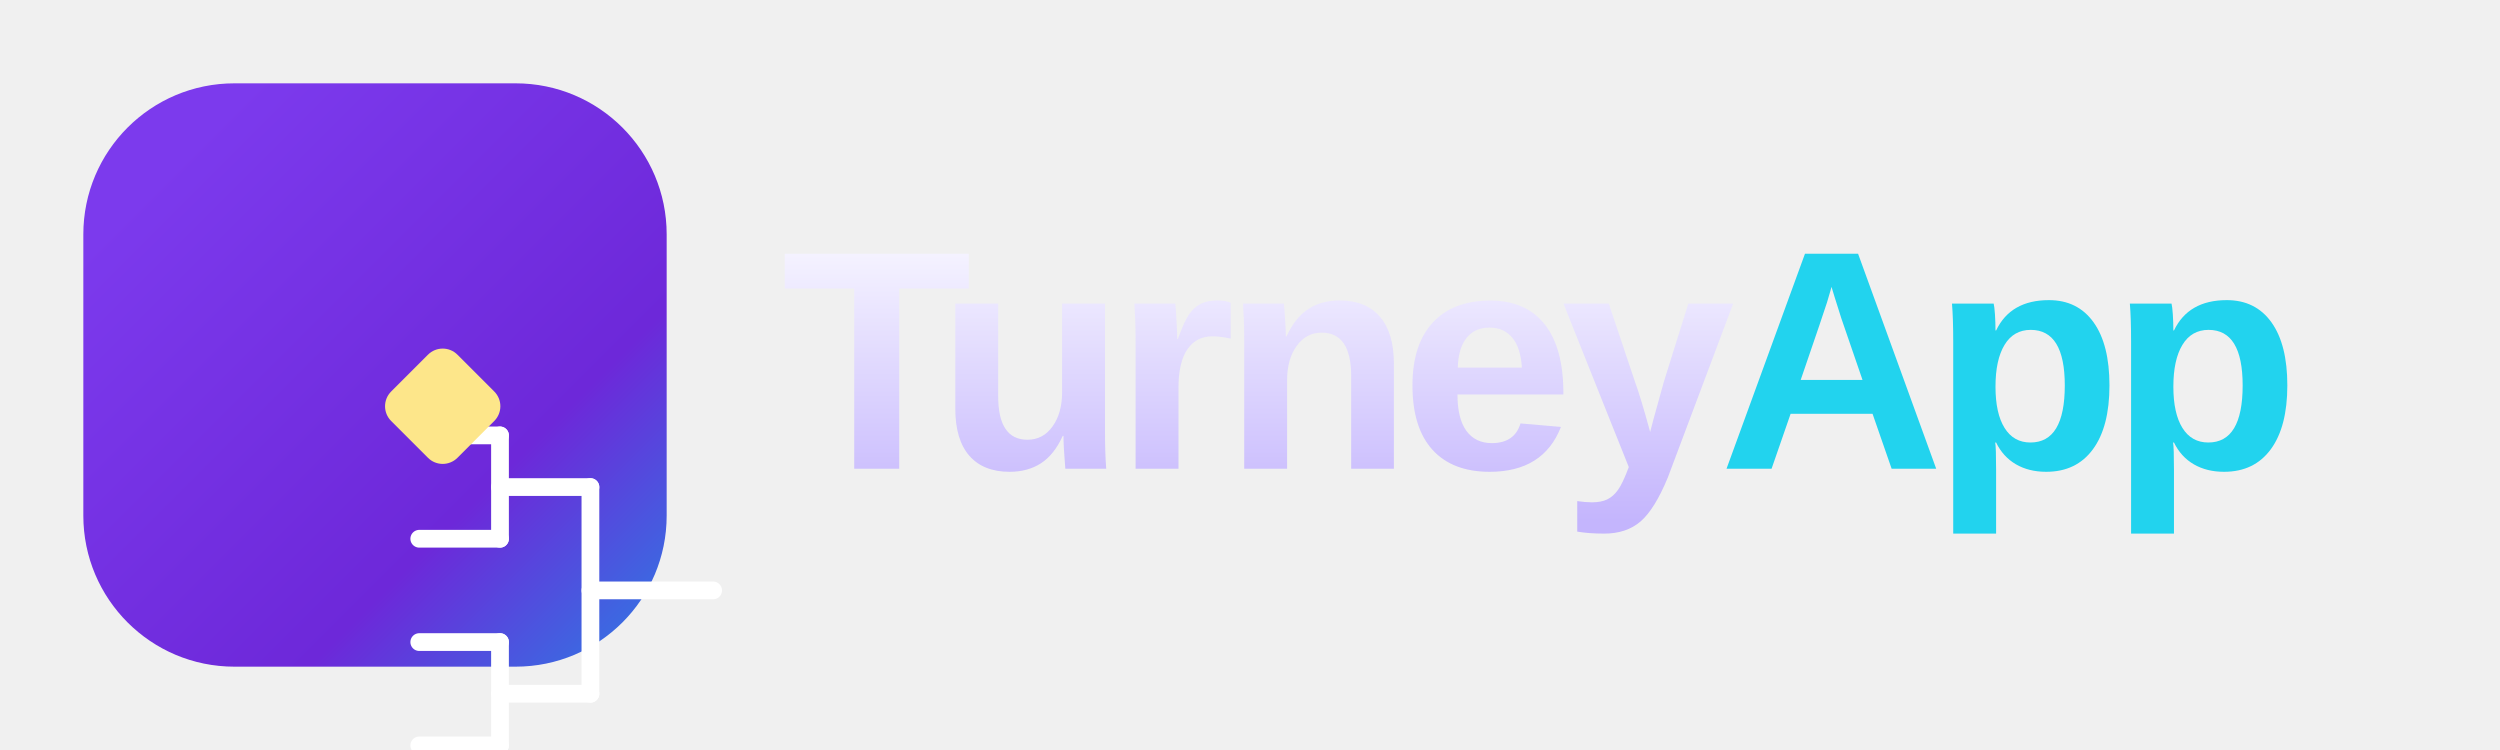
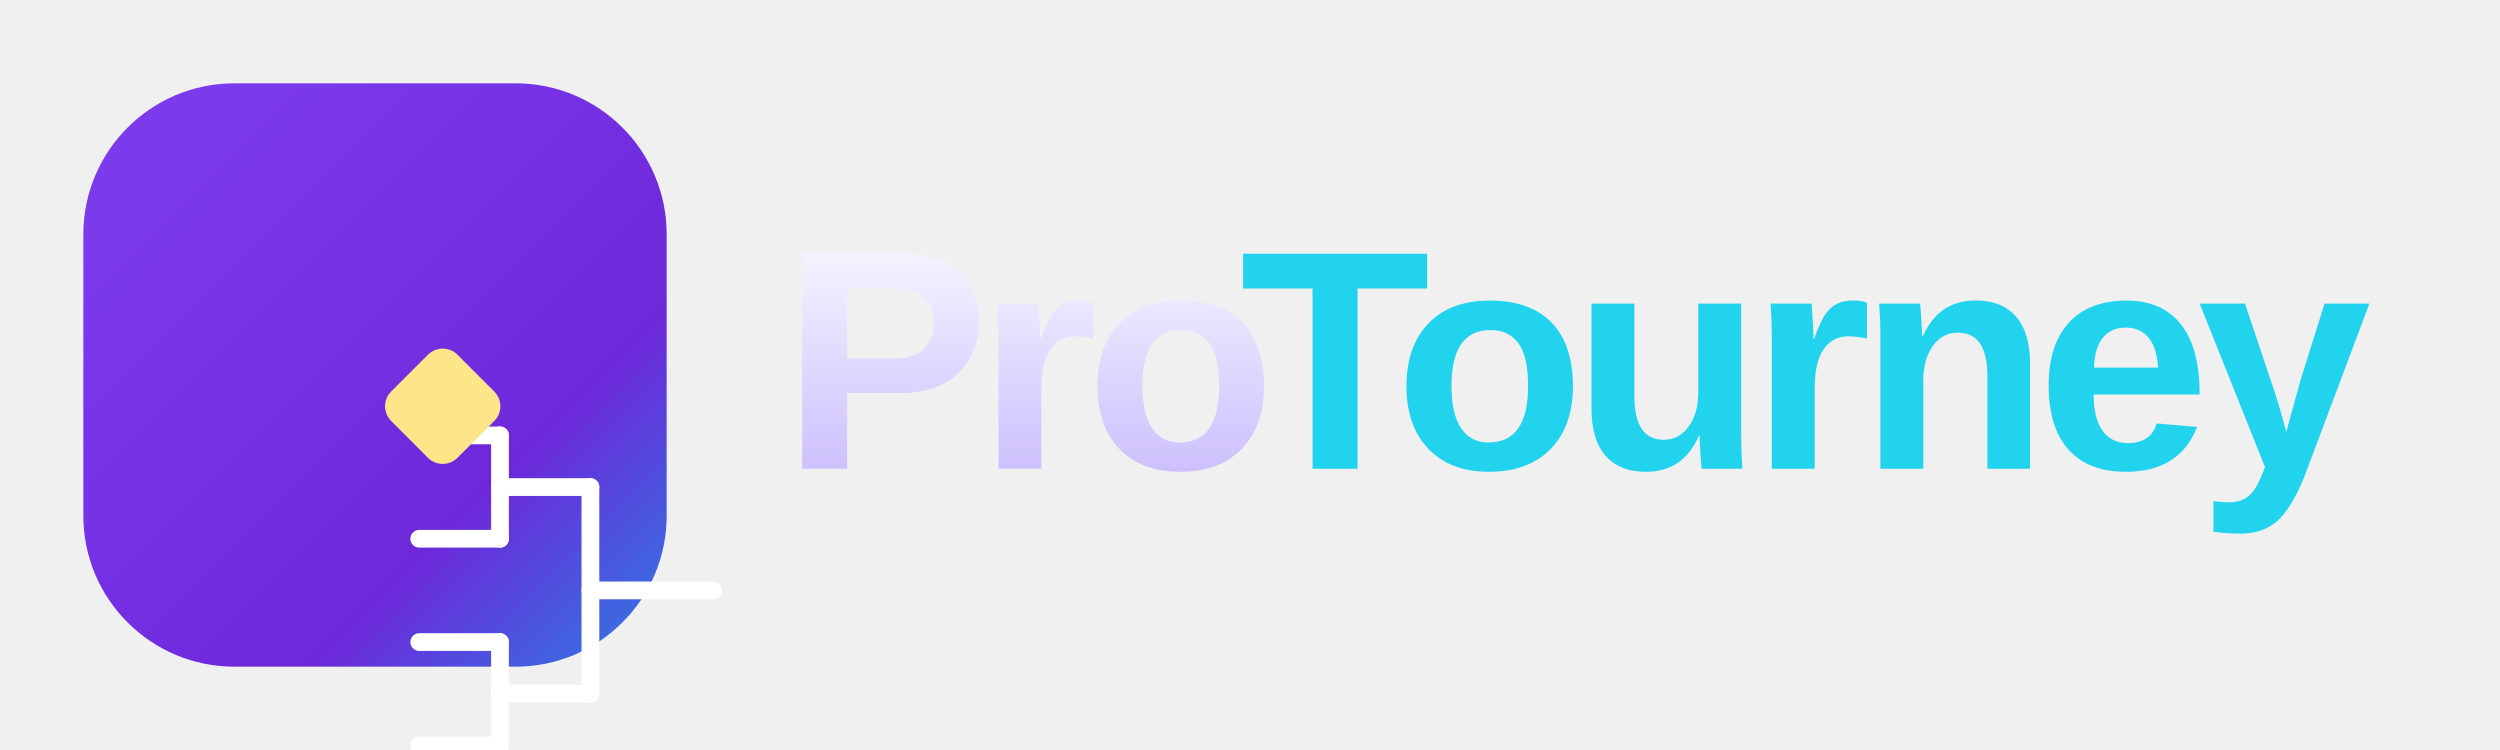
- <svg xmlns="http://www.w3.org/2000/svg" width="960" height="288" viewBox="0 0 960 288" fill="none" role="img" aria-label="TurneyApp logo">
+ <svg xmlns="http://www.w3.org/2000/svg" width="960" height="288" viewBox="0 0 960 288" fill="none" role="img" aria-label="ProTourney logo">
  <defs>
    <linearGradient id="badge2" x1="32" y1="32" x2="256" y2="256" gradientUnits="userSpaceOnUse">
      <stop offset="0" stop-color="#7C3AED" />
      <stop offset="0.55" stop-color="#6D28D9" />
      <stop offset="1" stop-color="#0EA5E9" />
    </linearGradient>
    <linearGradient id="node2" x1="190" y1="124" x2="226" y2="160" gradientUnits="userSpaceOnUse">
      <stop offset="0" stop-color="#FDE68A" />
      <stop offset="1" stop-color="#F59E0B" />
    </linearGradient>
    <linearGradient id="word" x1="312" y1="96" x2="312" y2="200" gradientUnits="userSpaceOnUse">
      <stop offset="0" stop-color="#F5F3FF" />
      <stop offset="1" stop-color="#C4B5FD" />
    </linearGradient>
  </defs>
  <g transform="translate(32,32)">
    <rect x="0" y="0" width="224" height="224" rx="58" fill="url(#badge2)" />
    <g stroke="#FFFFFF" stroke-width="11" stroke-linecap="round" stroke-linejoin="round" fill="none" transform="translate(36,36) scale(0.62)">
      <path d="M150 160 H200" />
      <path d="M150 224 H200" />
      <path d="M200 160 V224" />
      <path d="M200 192 H256" />
      <path d="M150 288 H200" />
      <path d="M150 352 H200" />
      <path d="M200 288 V352" />
      <path d="M200 320 H256" />
      <path d="M256 192 V320" />
      <path d="M256 256 H332" />
    </g>
    <rect x="120" y="106" width="36" height="36" rx="8" transform="rotate(45 138 124)" fill="url(#node2)" />
  </g>
-   <text x="300" y="180" font-family="'Segoe UI', 'Helvetica Neue', Arial, sans-serif" font-size="120" font-weight="800" letter-spacing="-5" fill="url(#word)">Turney</text>
-   <text x="660" y="180" font-family="'Segoe UI', 'Helvetica Neue', Arial, sans-serif" font-size="120" font-weight="800" letter-spacing="-5" fill="#22D3EE">App</text>
+   <text x="300" y="180" font-family="'Segoe UI', 'Helvetica Neue', Arial, sans-serif" font-size="120" font-weight="800" letter-spacing="-5" fill="url(#word)">Pro</text>
+   <text x="476" y="180" font-family="'Segoe UI', 'Helvetica Neue', Arial, sans-serif" font-size="120" font-weight="800" letter-spacing="-5" fill="#22D3EE">Tourney</text>
</svg>
